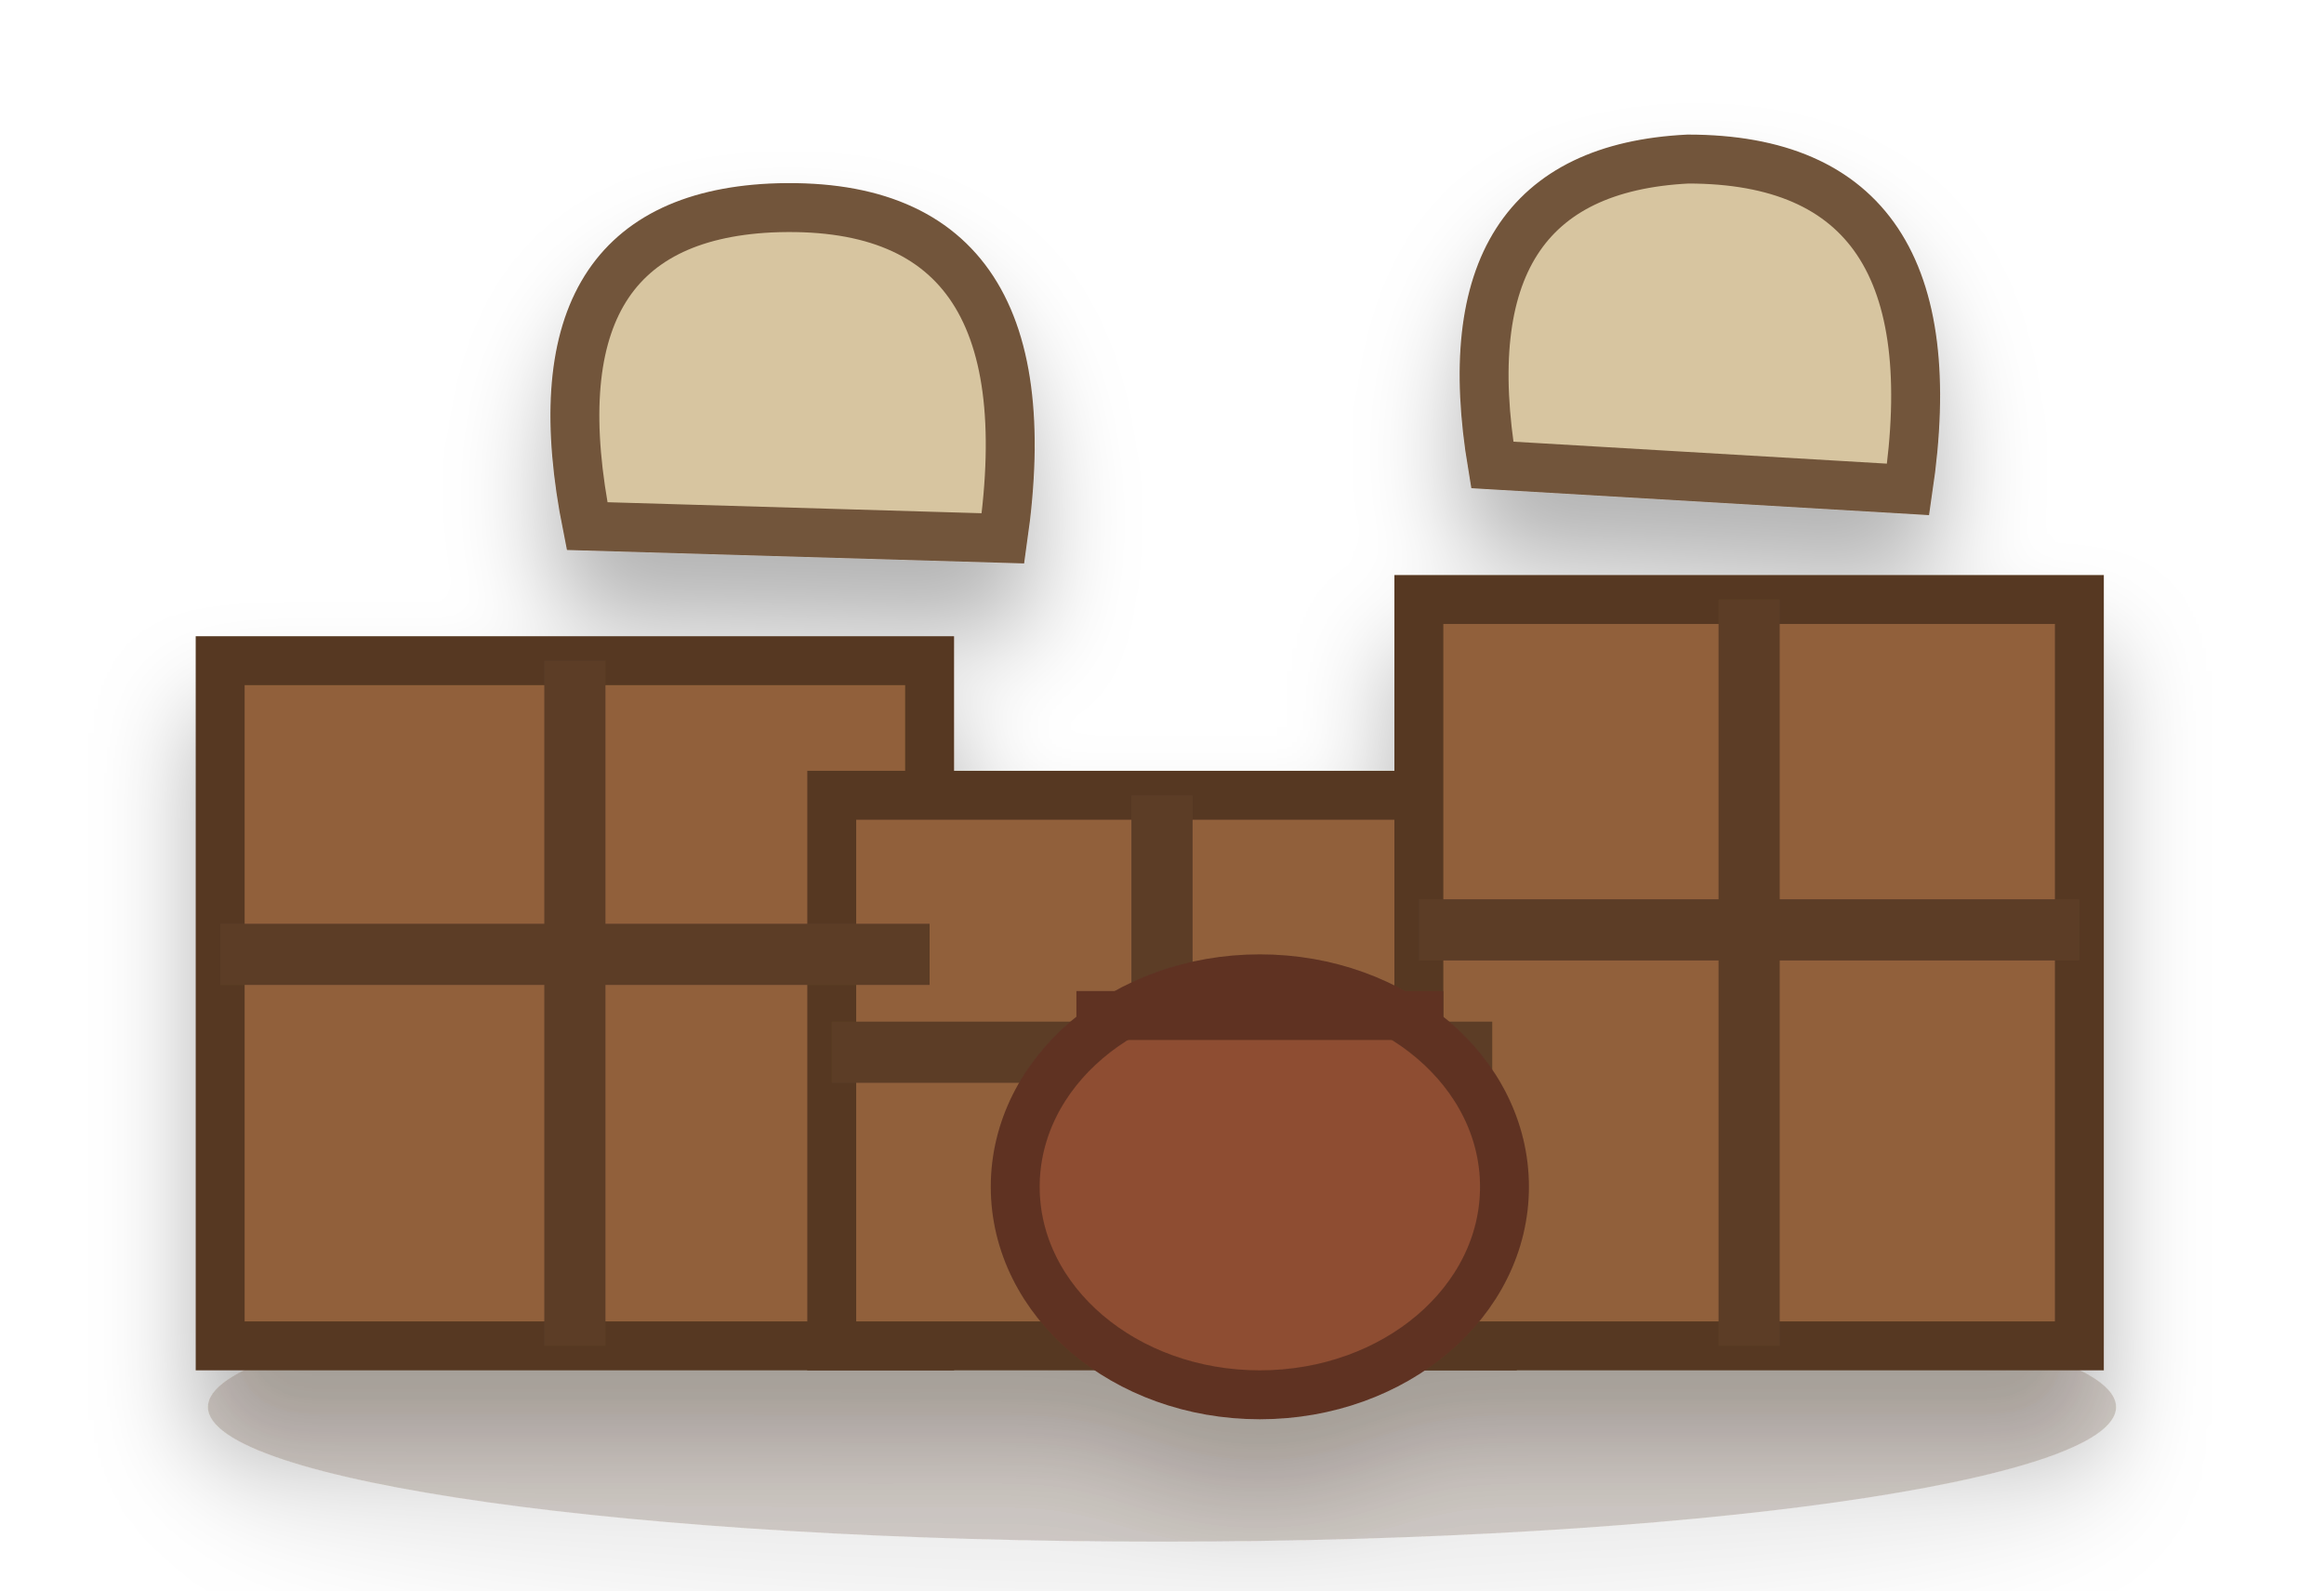
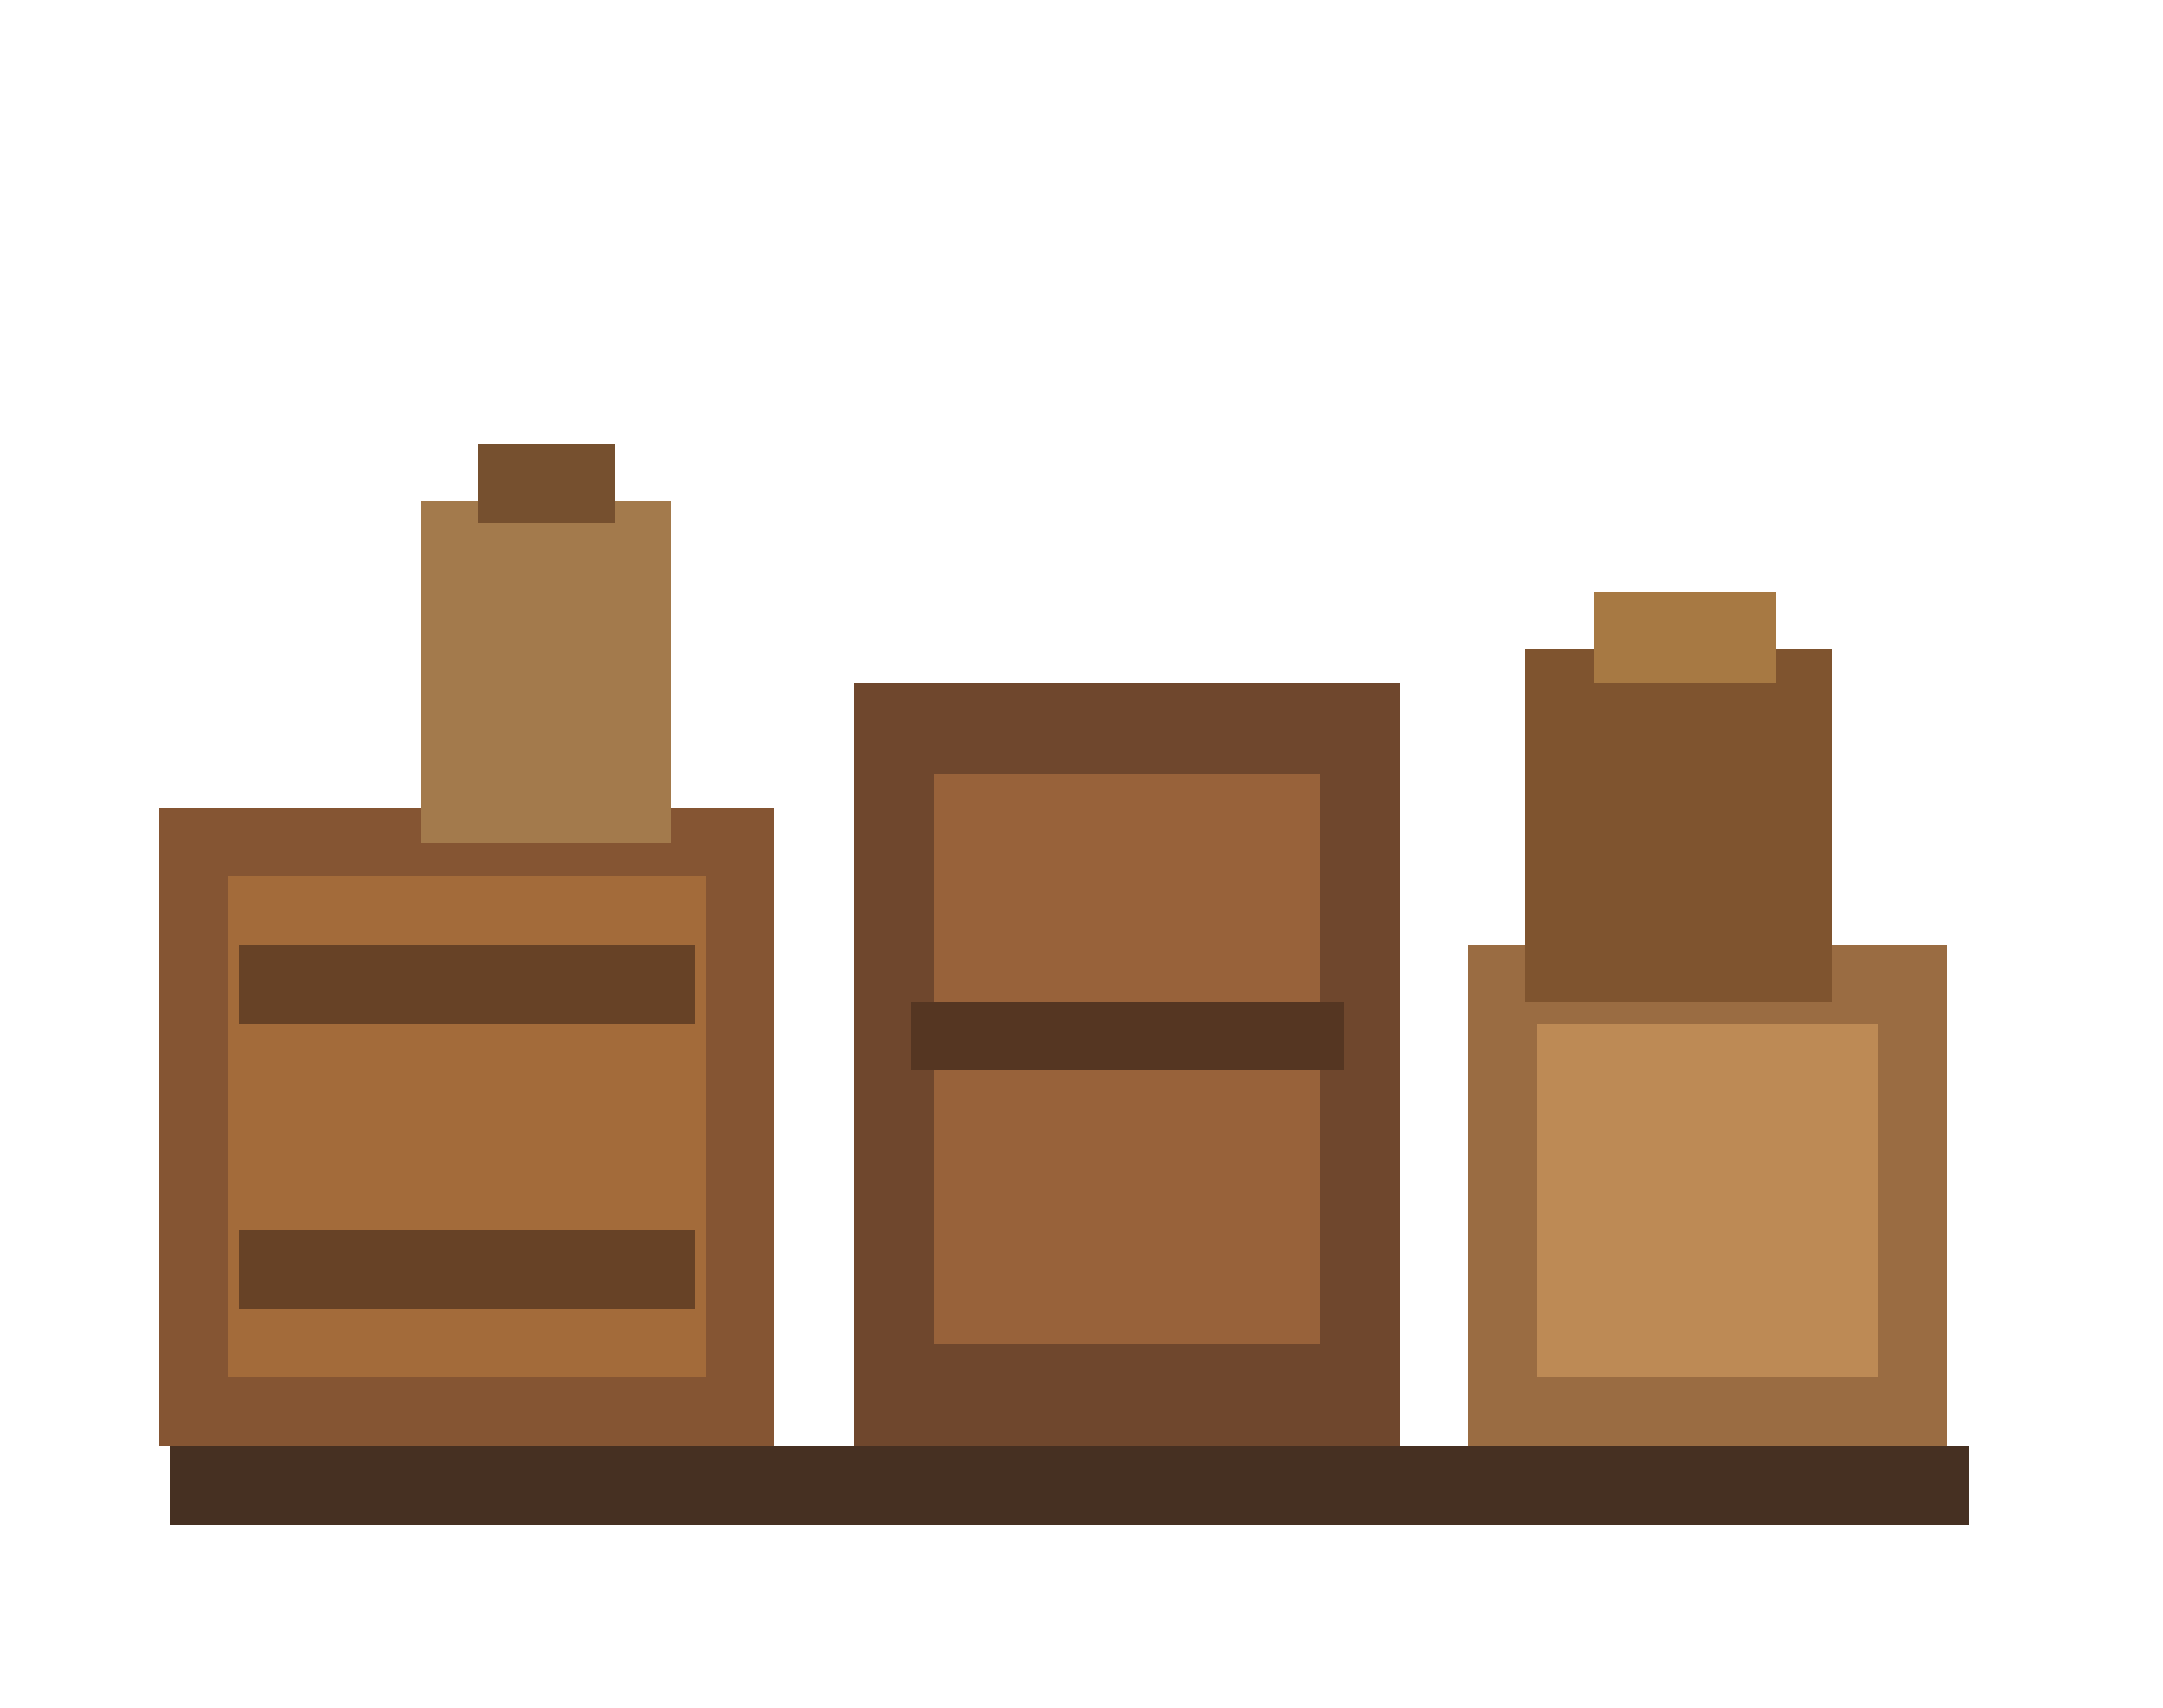
- <svg xmlns="http://www.w3.org/2000/svg" viewBox="0 0 190 130">
-   <defs>
-     <filter id="s">
-       <feDropShadow dx="0" dy="6" stdDeviation="4" flood-opacity=".3" />
-     </filter>
-   </defs>
-   <g filter="url(#s)">
-     <ellipse cx="95" cy="115" rx="78" ry="11" fill="#4f3927" opacity=".22" />
-     <g fill="#91613b" stroke="#573923" stroke-width="4">
-       <rect x="18" y="54" width="58" height="56" />
-       <rect x="68" y="65" width="54" height="45" />
-       <rect x="116" y="49" width="54" height="61" />
-     </g>
-     <g stroke="#5b3c27" stroke-width="5">
-       <path d="M18 78h58M47 54v56M68 86h54M95 65v45M116 76h54M143 49v61" />
-     </g>
-     <path d="M48 43q-5-25 15-26 23-1 19 27Z" fill="#d7c5a0" stroke="#72553b" stroke-width="4" />
-     <path d="M122 38q-4-24 16-25 22 0 18 27Z" fill="#d7c5a0" stroke="#72553b" stroke-width="4" />
-     <ellipse cx="103" cy="97" rx="20" ry="17" fill="#8e4d31" stroke="#5f3324" stroke-width="4" />
-     <path d="M88 83h30" stroke="#5f3324" stroke-width="4" />
-   </g>
+ <svg xmlns="http://www.w3.org/2000/svg" viewBox="0 0 190 150" shape-rendering="crispEdges">
+   <rect width="190" height="150" fill="none" />
+   <rect x="14" y="71" width="54" height="56" fill="#855533" />
+   <rect x="20" y="77" width="42" height="44" fill="#a36b3a" />
+   <rect x="21" y="83" width="40" height="7" fill="#674226" />
+   <rect x="21" y="108" width="40" height="7" fill="#674226" />
+   <rect x="75" y="60" width="48" height="67" fill="#6f472d" />
+   <rect x="82" y="68" width="34" height="50" fill="#98623a" />
+   <rect x="80" y="88" width="38" height="6" fill="#553622" />
+   <rect x="129" y="83" width="42" height="44" fill="#9a6c42" />
+   <rect x="135" y="90" width="30" height="31" fill="#bd8a55" />
+   <rect x="134" y="57" width="27" height="31" fill="#7f542f" />
+   <rect x="140" y="52" width="16" height="8" fill="#a77943" />
+   <rect x="37" y="44" width="22" height="30" fill="#a37a4c" />
+   <rect x="42" y="39" width="12" height="7" fill="#76502f" />
+   <rect x="15" y="127" width="158" height="7" fill="#463022" />
</svg>
